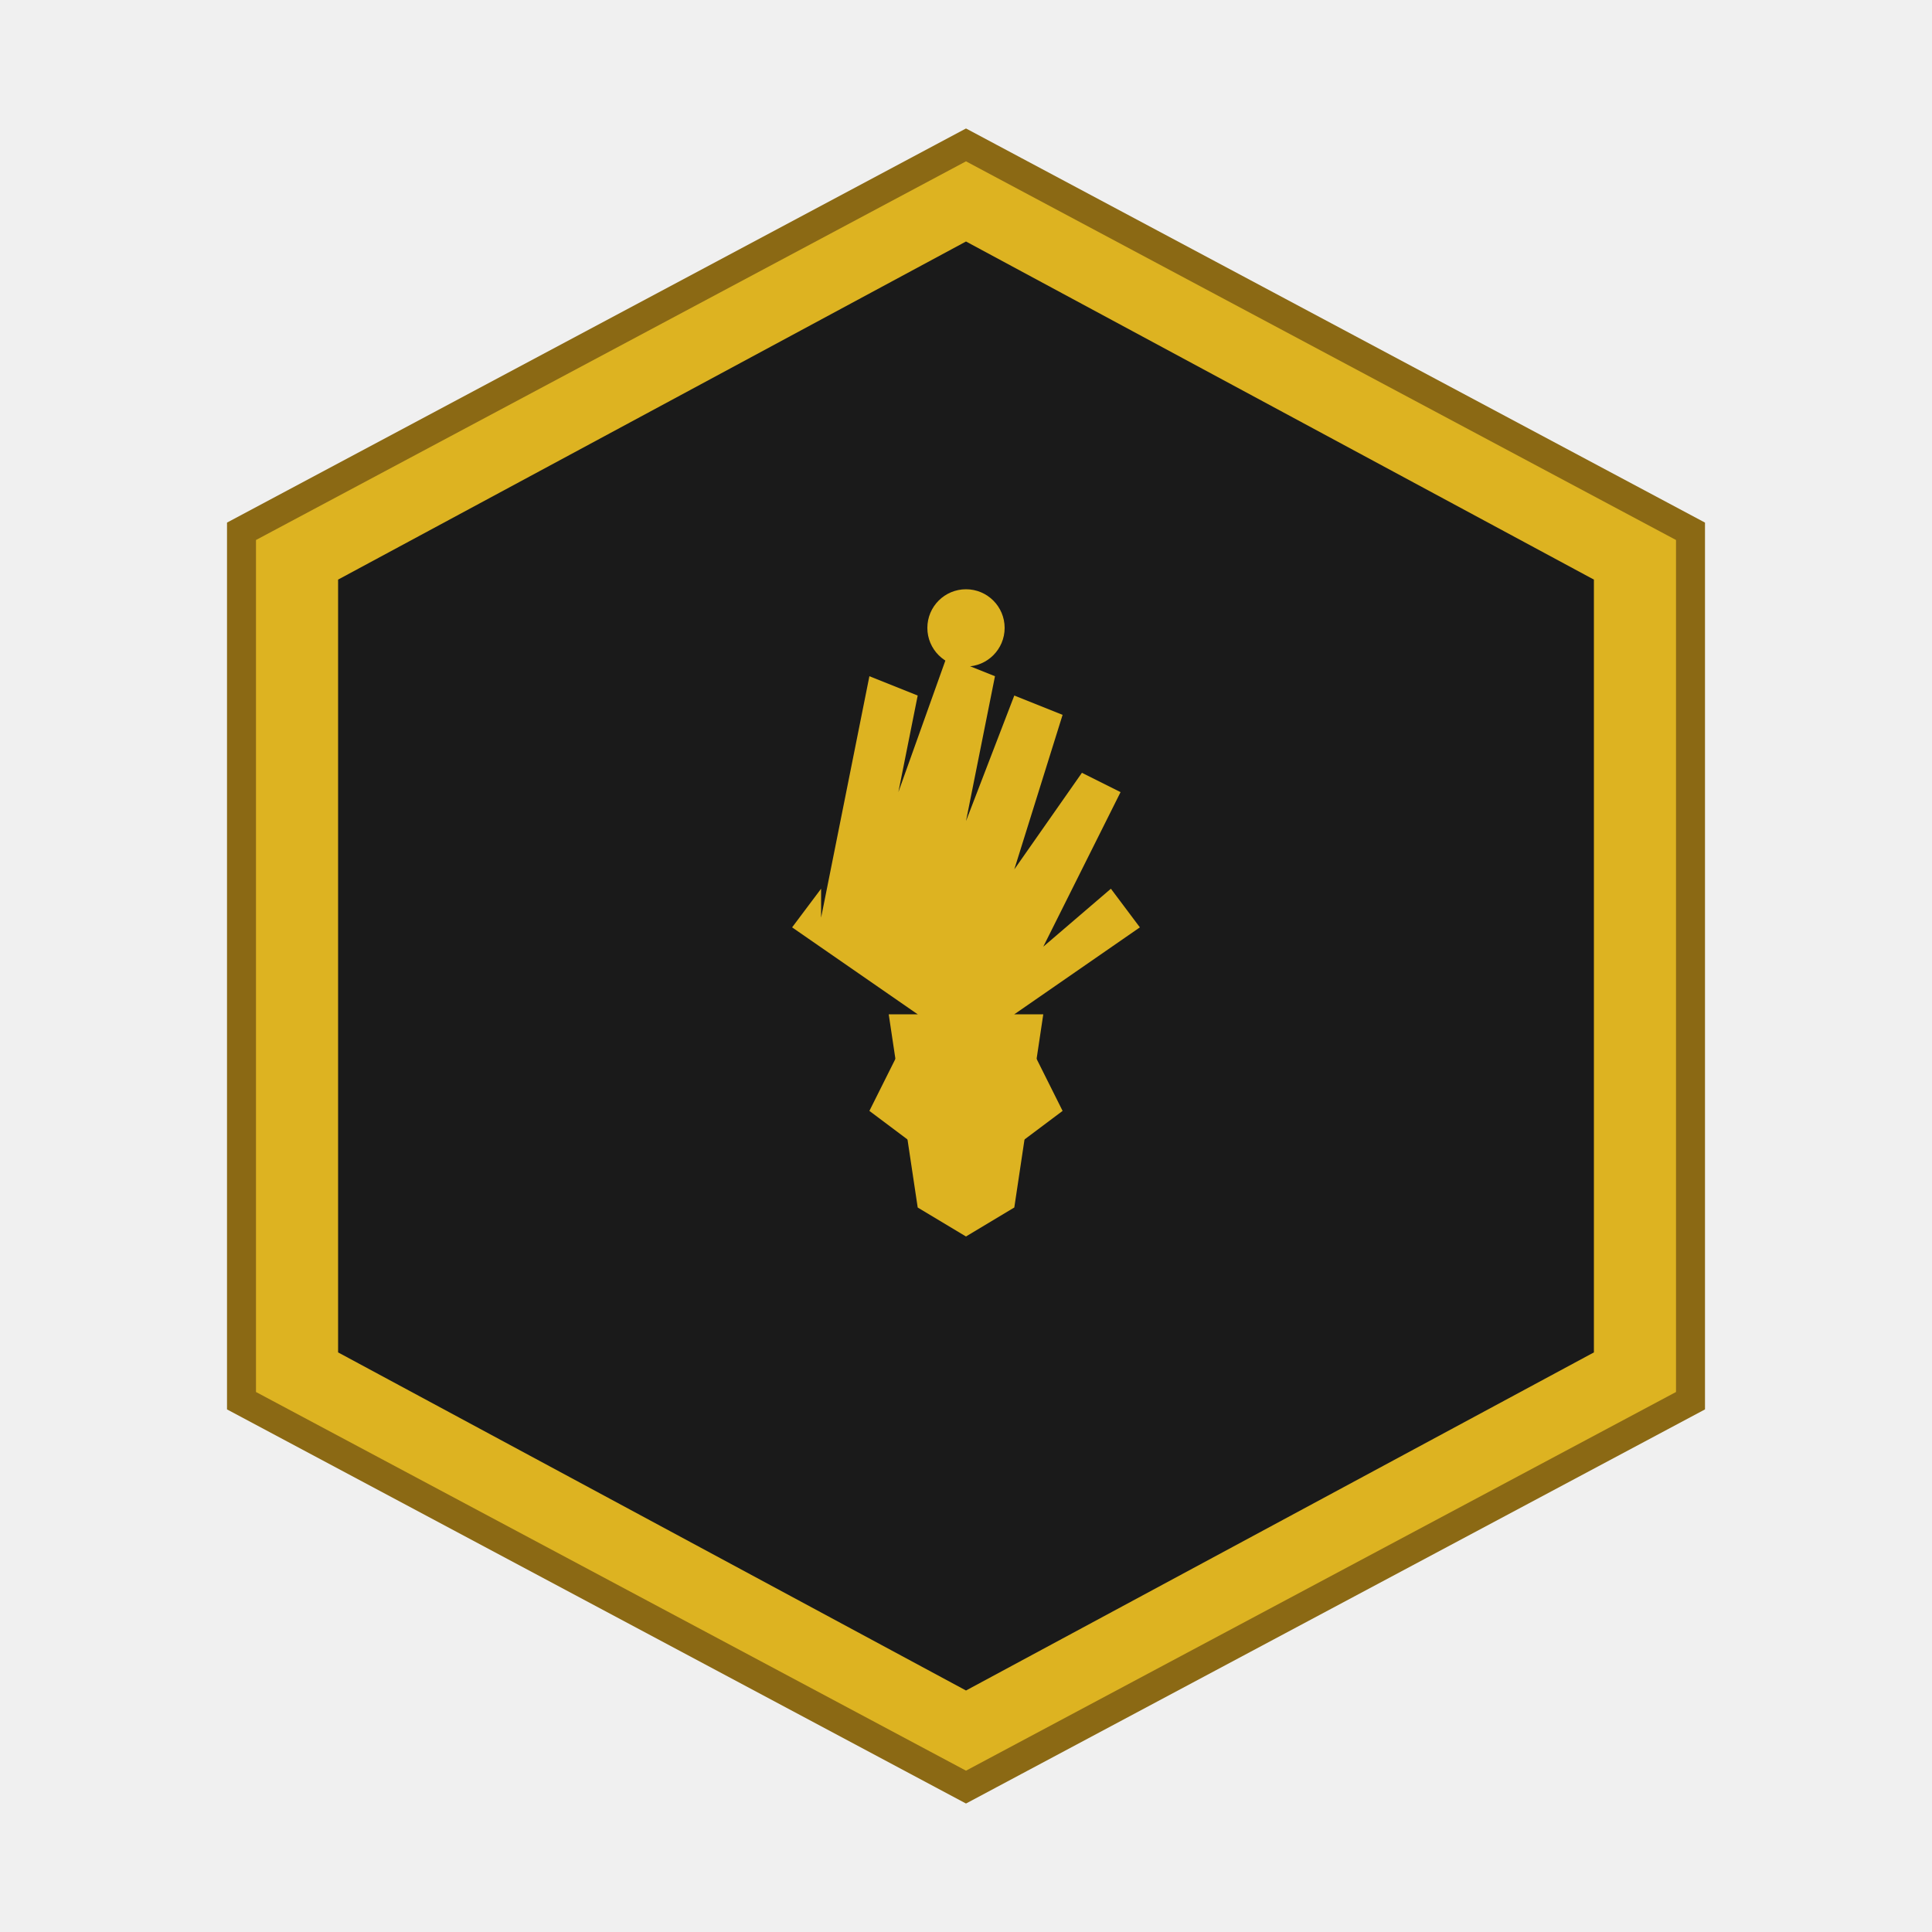
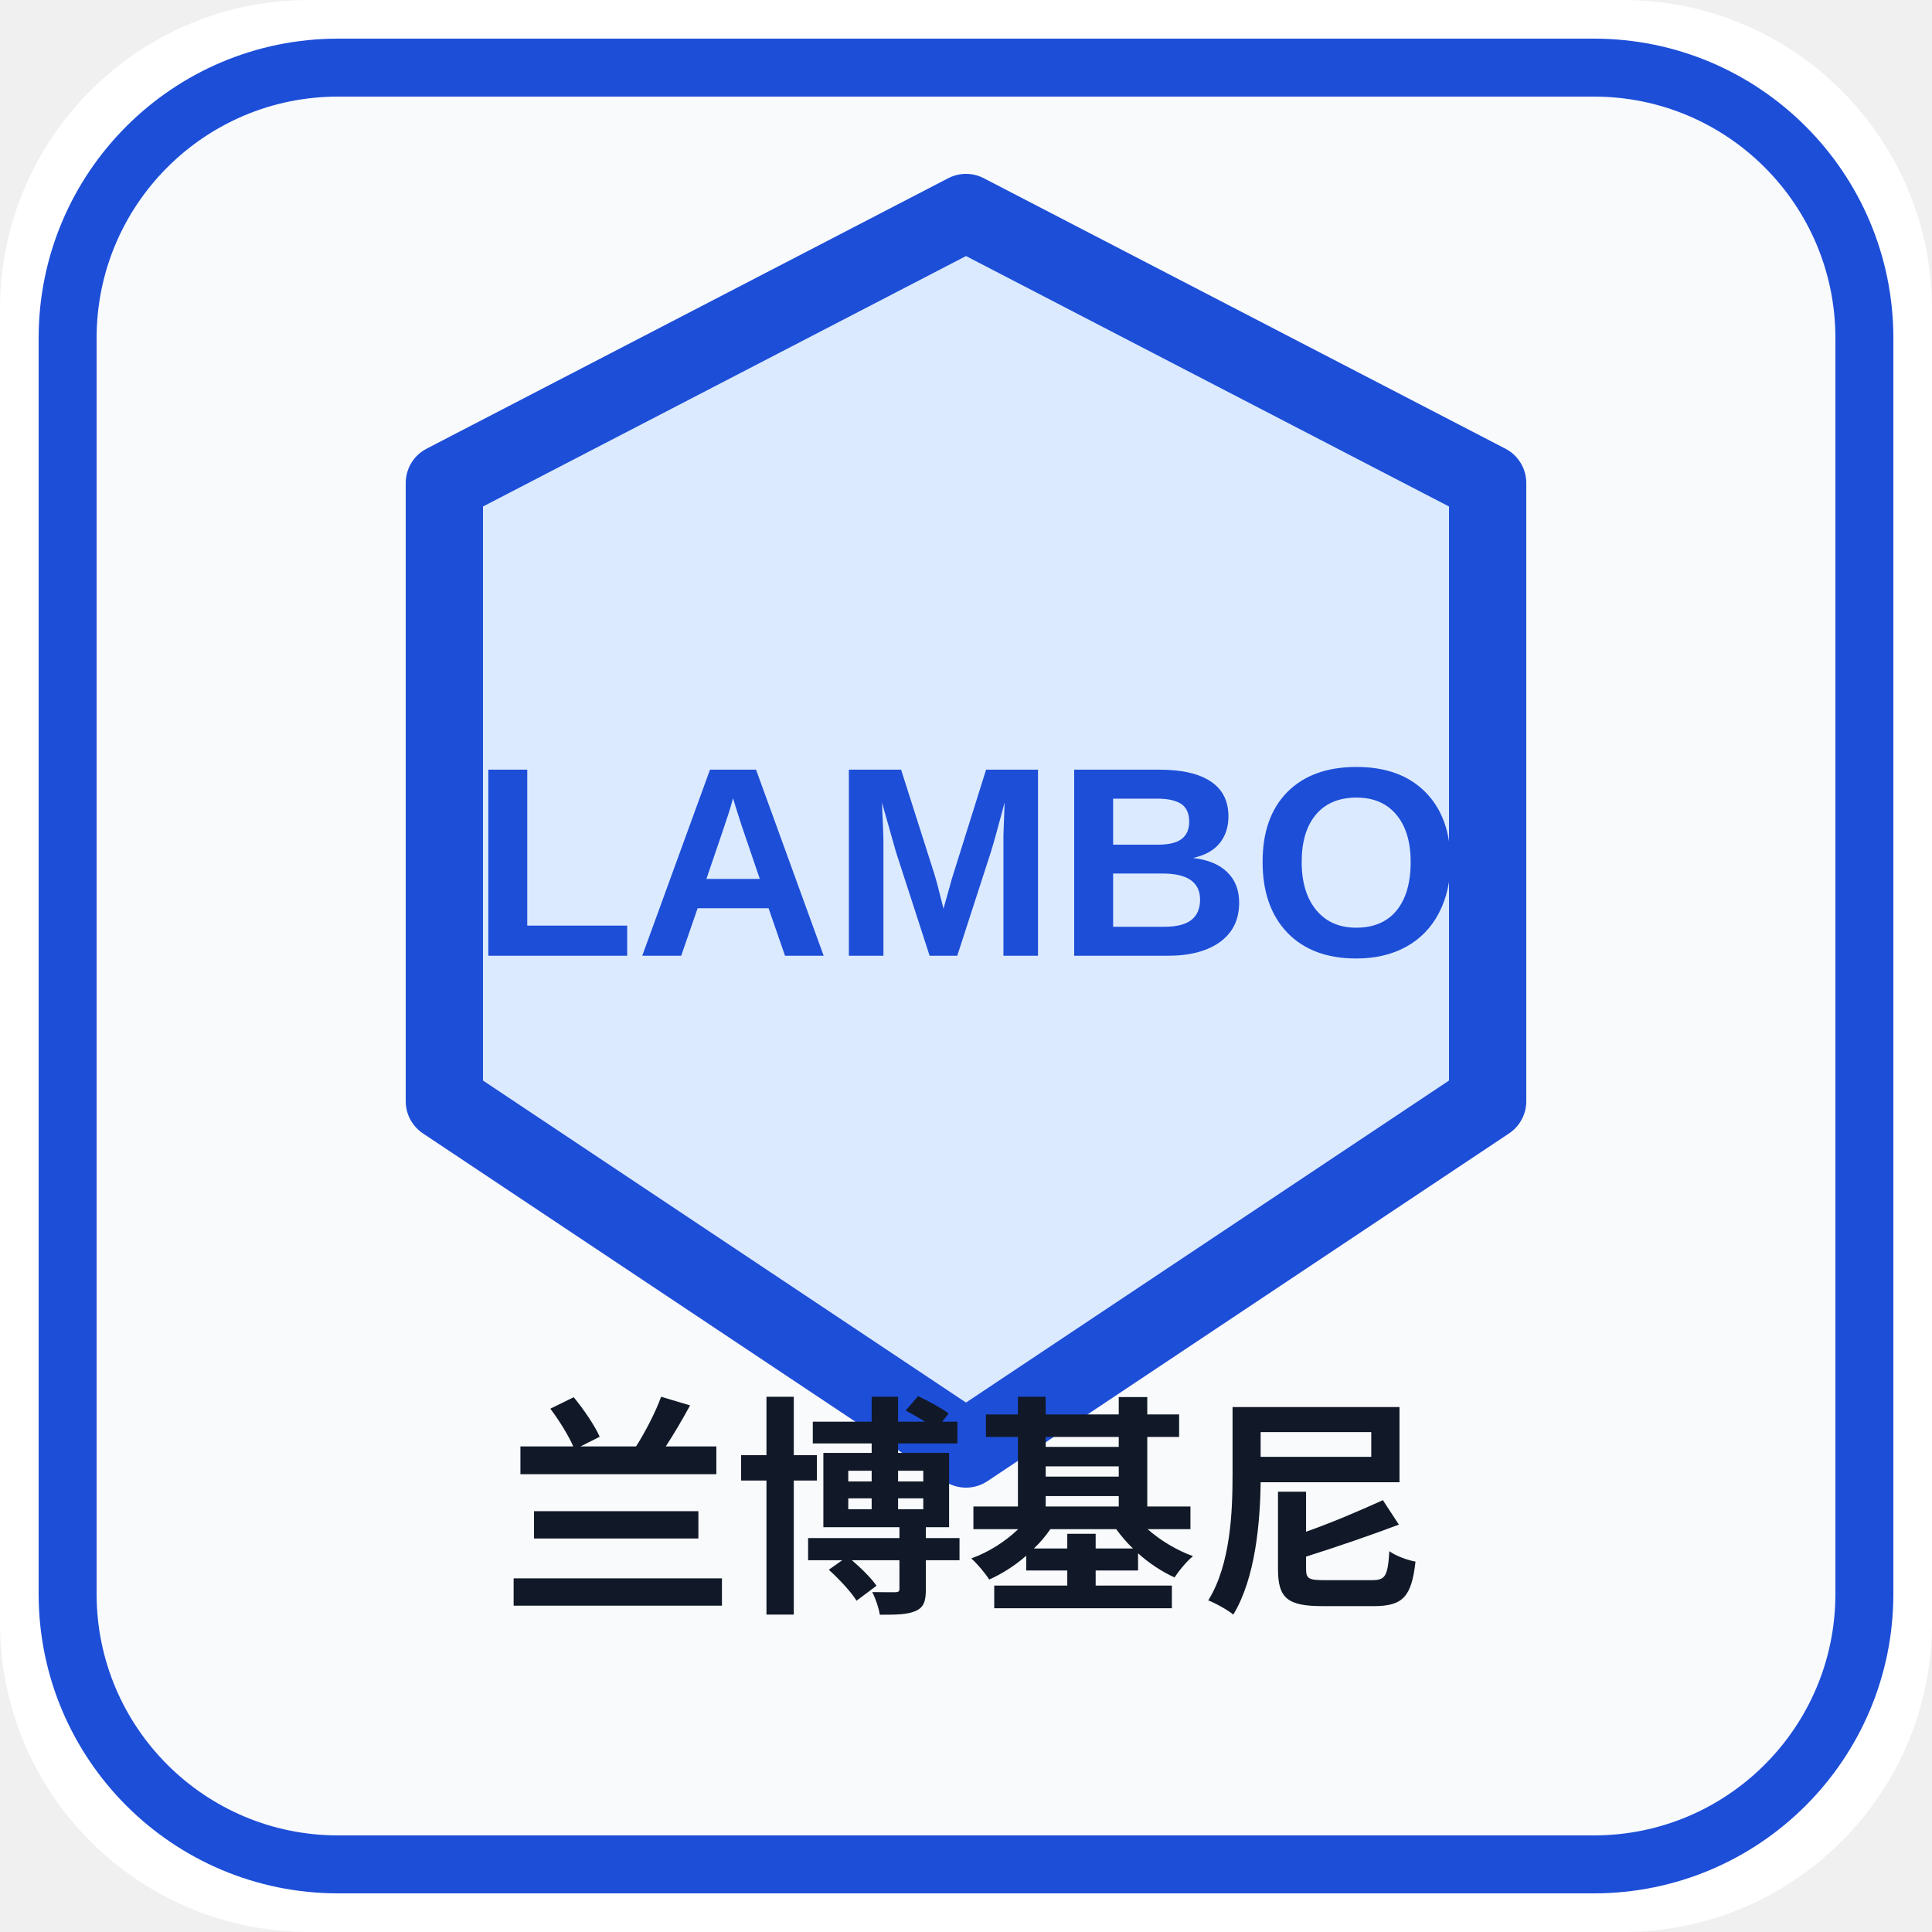
- <svg xmlns="http://www.w3.org/2000/svg" viewBox="0 0 200 200">
-   <path d="M100 15 L175 55 L175 145 L100 185 L25 145 L25 55 Z" fill="#DDB321" stroke="#8B6914" stroke-width="3" />
-   <path d="M100 25 L165 60 L165 140 L100 175 L35 140 L35 60 Z" fill="#1A1A1A" />
-   <path d="M85 95 L90 70 L95 72 L93 82 L98 68 L103 70 L100 85 L105 72 L110 74 L105 90 L112 80 L116 82 L108 98 L115 92 L118 96 L105 105 L110 115 L106 118 L100 108 L94 118 L90 115 L95 105 L82 96 L85 92 Z" fill="#DDB321" />
-   <path d="M92 105 L95 125 L100 128 L105 125 L108 105" fill="#DDB321" />
-   <circle cx="100" cy="65" r="4" fill="#DDB321" />
+ <svg xmlns="http://www.w3.org/2000/svg" viewBox="0 0 200 200" role="img" aria-label="兰博基尼 Lamborghini">
+   <rect width="200" height="200" rx="32" fill="white" />
+   <rect x="7" y="7" width="186" height="186" rx="28" fill="#F8FAFC" stroke="#1D4ED8" stroke-width="6" />
+   <path d="M100 22 L154 50 L154 114 L100 150 L46 114 L46 50 Z" fill="#DBEAFE" stroke="#1D4ED8" stroke-width="8" stroke-linejoin="round" />
+   <text x="100" y="91" text-anchor="middle" dominant-baseline="middle" font-family="Arial, Helvetica, sans-serif" font-size="28" font-weight="900" fill="#1D4ED8">LAMBO</text>
+   <text x="100" y="165" text-anchor="middle" font-family="Arial, sans-serif" font-size="24" font-weight="800" fill="#111827">兰博基尼</text>
</svg>
